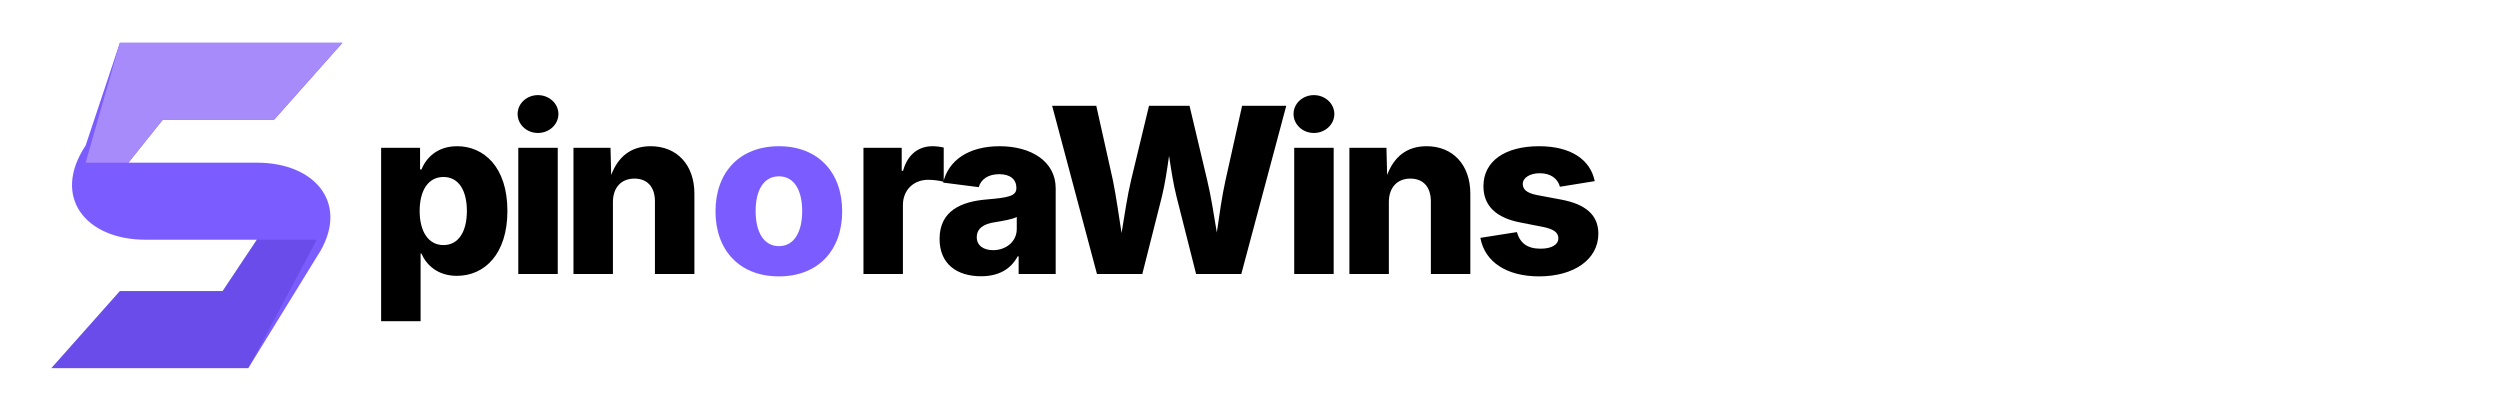
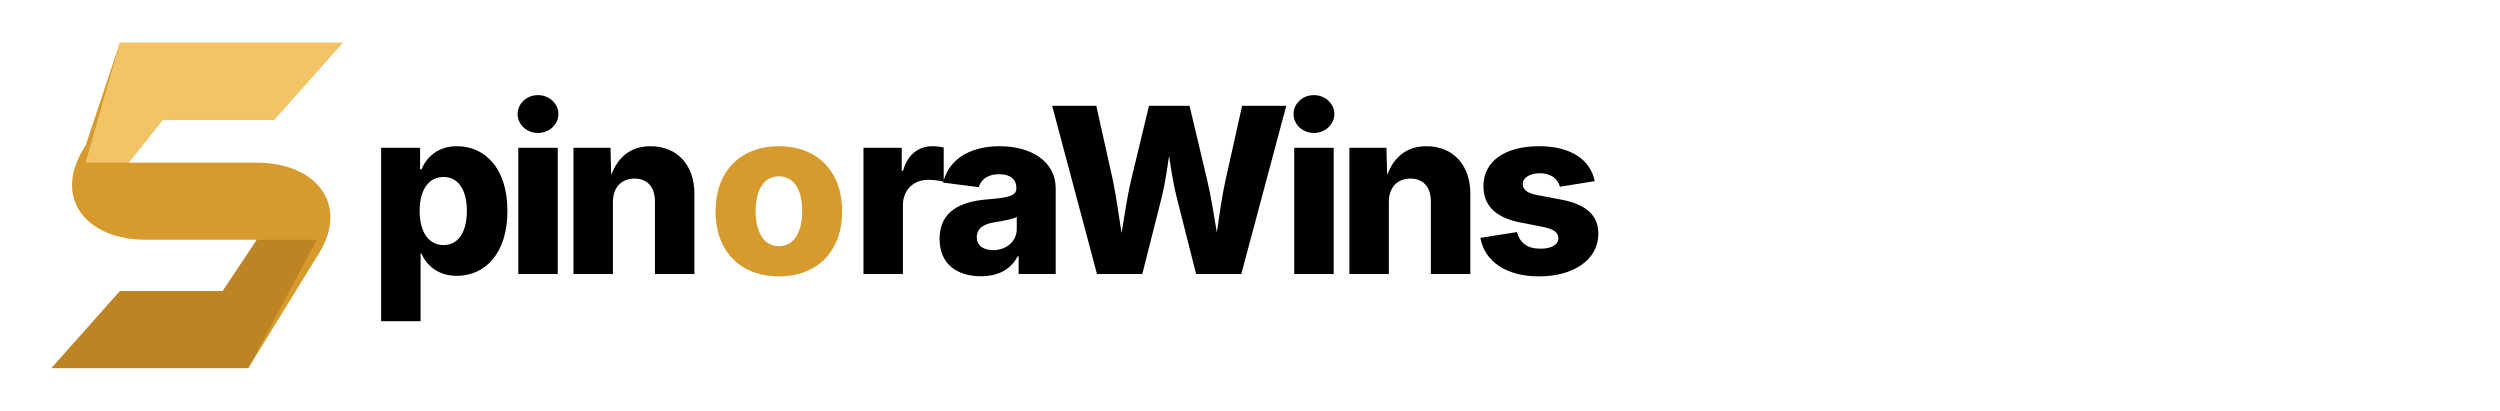
<svg class="brand-lockup" viewBox="0 0 292 48" role="img" aria-label="SpinoraWins">
  <g class="brand-mark">
-     <path d="M14 5H40L32 14H19L15 19H30C37 19 41 24 37 30L29 43H6L14 34H26L30 28H17C10 28 6 23 10 17L14 5Z" fill="#7b5cff" />
-     <path d="M14 5H40L32 14H19L15 19H10L14 5Z" fill="#a78bfa" />
-     <path d="M14 34H26L30 28H37L29 43H6Z" fill="#3a23b0" opacity=".28" />
+     <path d="M14 5H40L32 14H19L15 19H30C37 19 41 24 37 30L29 43H6L14 34H26L30 28H17C10 28 6 23 10 17L14 5Z" fill="#d69a2d" />
+     <path d="M14 5H40L32 14H19L15 19H10L14 5Z" fill="#f1c566" />
+     <path d="M14 34H26L30 28H37L29 43H6Z" fill="#7a4a0c" opacity=".28" />
  </g>
-   <text x="43" y="32" fill="currentColor" font-family="Poppins, Inter, sans-serif" font-size="27" font-weight="800" letter-spacing="-1.2">pin<tspan fill="#7b5cff">o</tspan>raWins</text>
+   <text x="43" y="32" fill="currentColor" font-family="Poppins, Inter, sans-serif" font-size="27" font-weight="800" letter-spacing="-1.2">pin<tspan fill="#d69a2d">o</tspan>raWins</text>
</svg>
